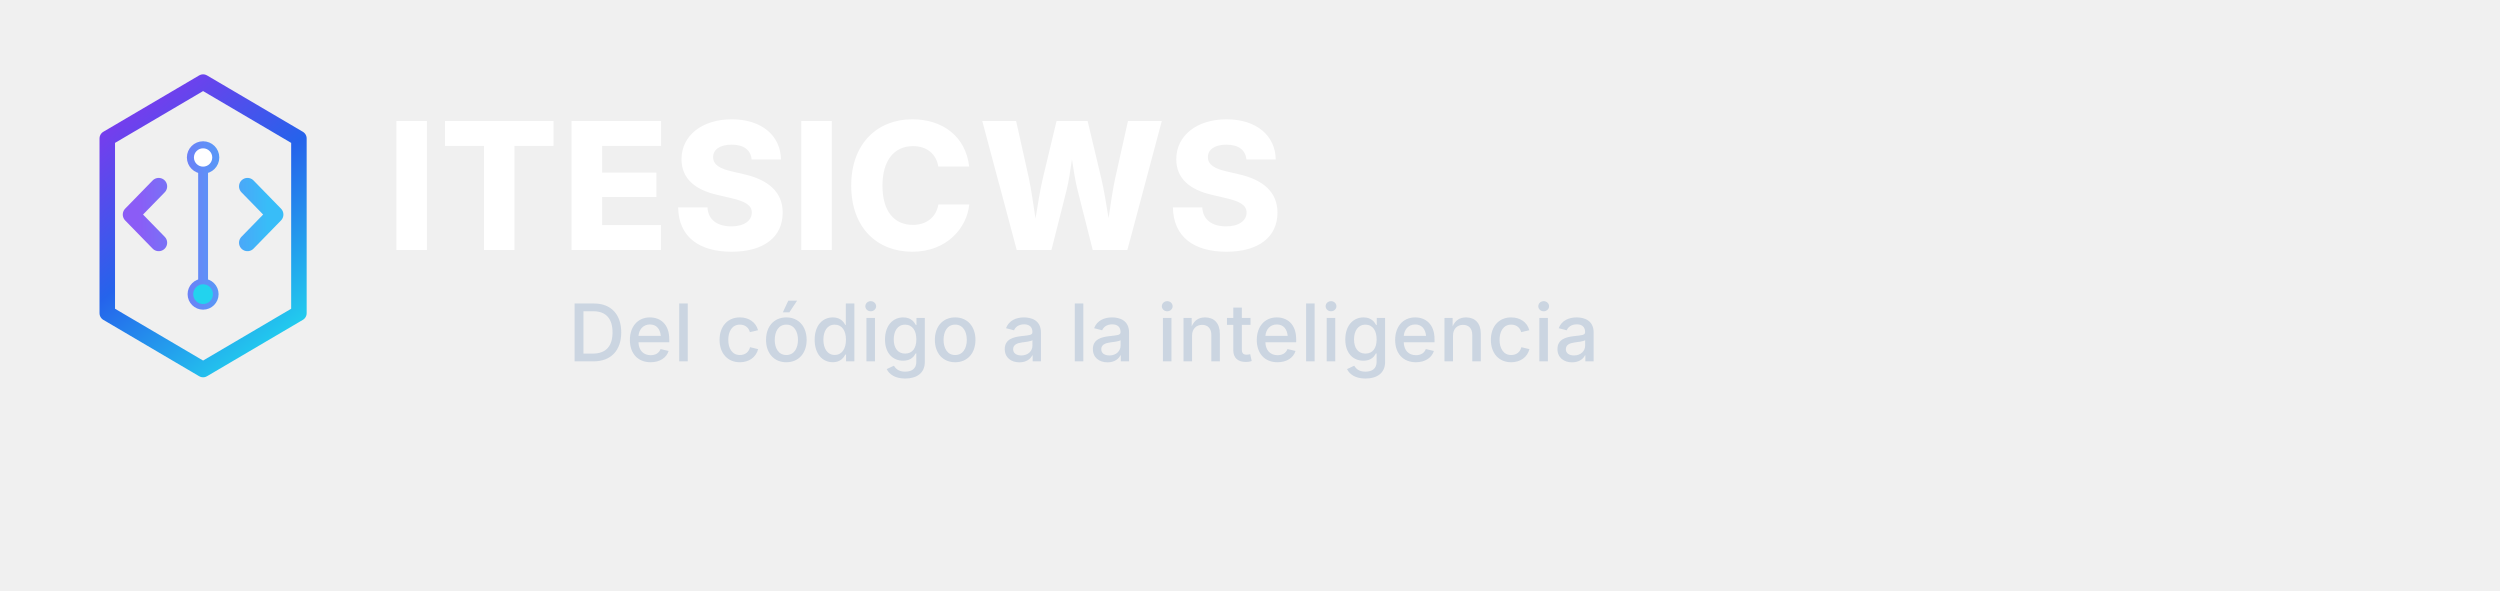
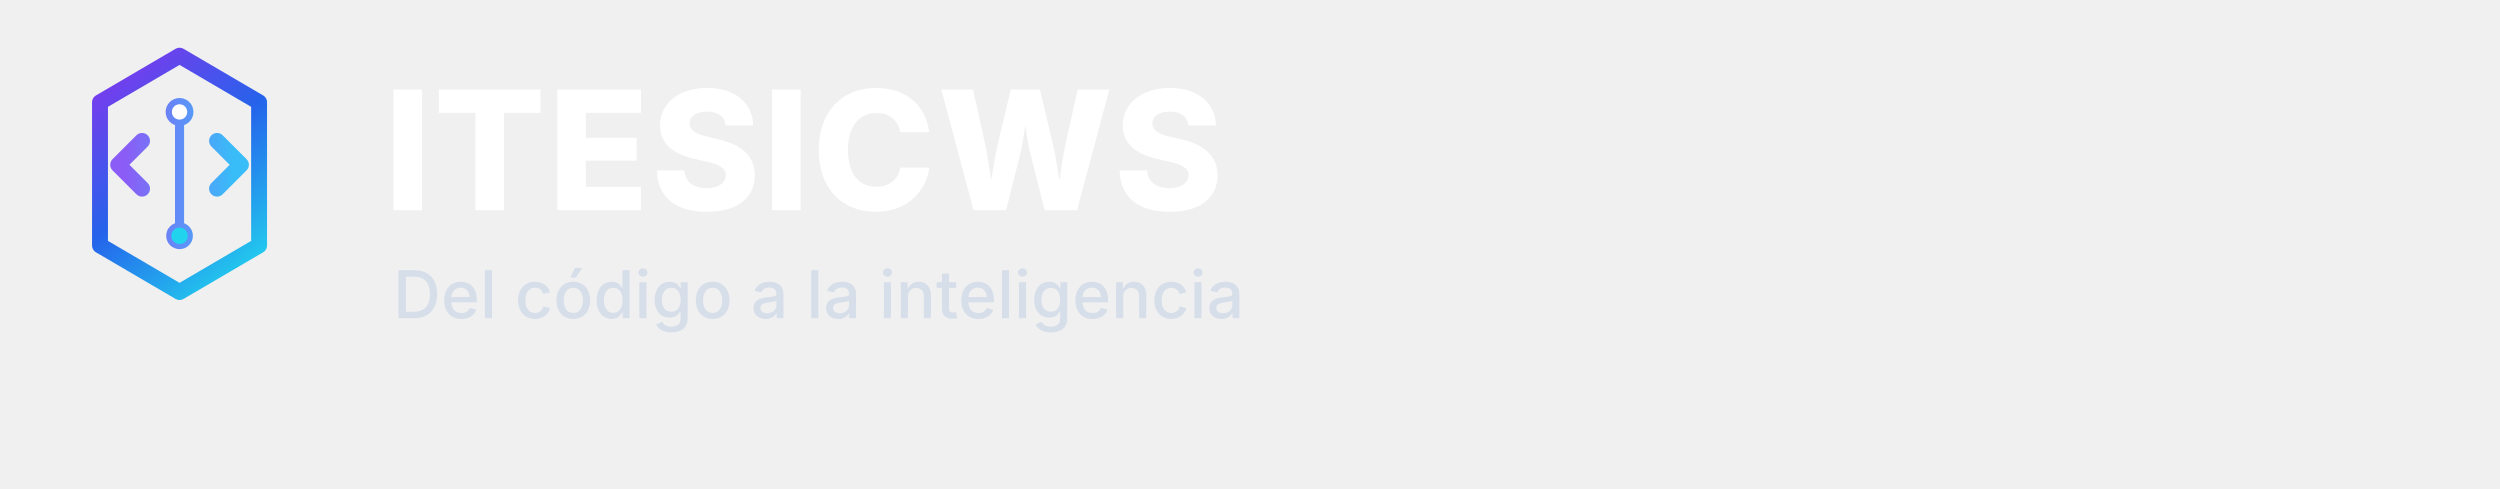
- <svg xmlns="http://www.w3.org/2000/svg" width="2200" height="520" viewBox="0 0 2200 520" fill="none">
+ <svg xmlns="http://www.w3.org/2000/svg" width="2200" height="430" viewBox="0 0 2200 430" fill="none">
+   <rect width="2200" height="430" fill="transparent" />
  <defs>
-     <linearGradient id="hex" x1="126" y1="94" x2="386" y2="418" gradientUnits="userSpaceOnUse">
+     <linearGradient id="hex" x1="116" y1="84" x2="402" y2="426" gradientUnits="userSpaceOnUse">
      <stop offset="0" stop-color="#7C3AED" />
      <stop offset="0.48" stop-color="#2563EB" />
      <stop offset="1" stop-color="#22D3EE" />
    </linearGradient>
-     <linearGradient id="glyph" x1="164" y1="256" x2="348" y2="256" gradientUnits="userSpaceOnUse">
+     <linearGradient id="glyph" x1="160" y1="256" x2="352" y2="256" gradientUnits="userSpaceOnUse">
      <stop offset="0" stop-color="#8B5CF6" />
      <stop offset="1" stop-color="#38BDF8" />
    </linearGradient>
  </defs>
-   <g transform="translate(20,40) scale(0.62)">
-     <path d="M256 52L392 132V380L256 460L120 380V132L256 52Z" stroke="url(#hex)" stroke-width="22" stroke-linejoin="round" />
-     <path d="M193 200L154 240L193 280" stroke="url(#glyph)" stroke-width="24" stroke-linecap="round" stroke-linejoin="round" />
-     <path d="M319 200L358 240L319 280" stroke="url(#glyph)" stroke-width="24" stroke-linecap="round" stroke-linejoin="round" />
-     <path d="M256 164V348" stroke="url(#glyph)" stroke-width="14" stroke-linecap="round" />
-     <circle cx="256" cy="159" r="18" fill="white" stroke="url(#glyph)" stroke-width="10" />
-     <circle cx="256" cy="353" r="18" fill="#22D3EE" stroke="url(#glyph)" stroke-width="8" />
+   <g transform="translate(30,25) scale(0.50)">
+     <path d="M256 48L396 130V382L256 464L116 382V130L256 48Z" stroke="url(#hex)" stroke-width="28" stroke-linejoin="round" />
+     <path d="M190 198L148 240L190 282" stroke="url(#glyph)" stroke-width="28" stroke-linecap="round" stroke-linejoin="round" />
+     <path d="M322 198L364 240L322 282" stroke="url(#glyph)" stroke-width="28" stroke-linecap="round" stroke-linejoin="round" />
+     <path d="M256 152V360" stroke="url(#glyph)" stroke-width="16" stroke-linecap="round" />
+     <circle cx="256" cy="147" r="19" fill="white" stroke="url(#glyph)" stroke-width="11" />
+     <circle cx="256" cy="365" r="19" fill="#22D3EE" stroke="url(#glyph)" stroke-width="9" />
  </g>
-   <text x="340" y="220" fill="#FFFFFF" font-family="Inter, Arial, sans-serif" font-size="156" font-weight="800" letter-spacing="2">ITESICWS</text>
-   <text x="500" y="318" fill="#CBD5E1" font-family="Inter, Arial, sans-serif" font-size="70" font-weight="500" letter-spacing="0.5">Del código a la inteligencia</text>
+   <text x="338" y="185" fill="#FFFFFF" font-family="Inter, Arial, sans-serif" font-size="146" font-weight="800" letter-spacing="1.8">ITESICWS</text>
+   <text x="346" y="280" fill="#D6DEEA" font-family="Inter, Arial, sans-serif" font-size="58" font-weight="500" letter-spacing="0.3">Del código a la inteligencia</text>
</svg>
